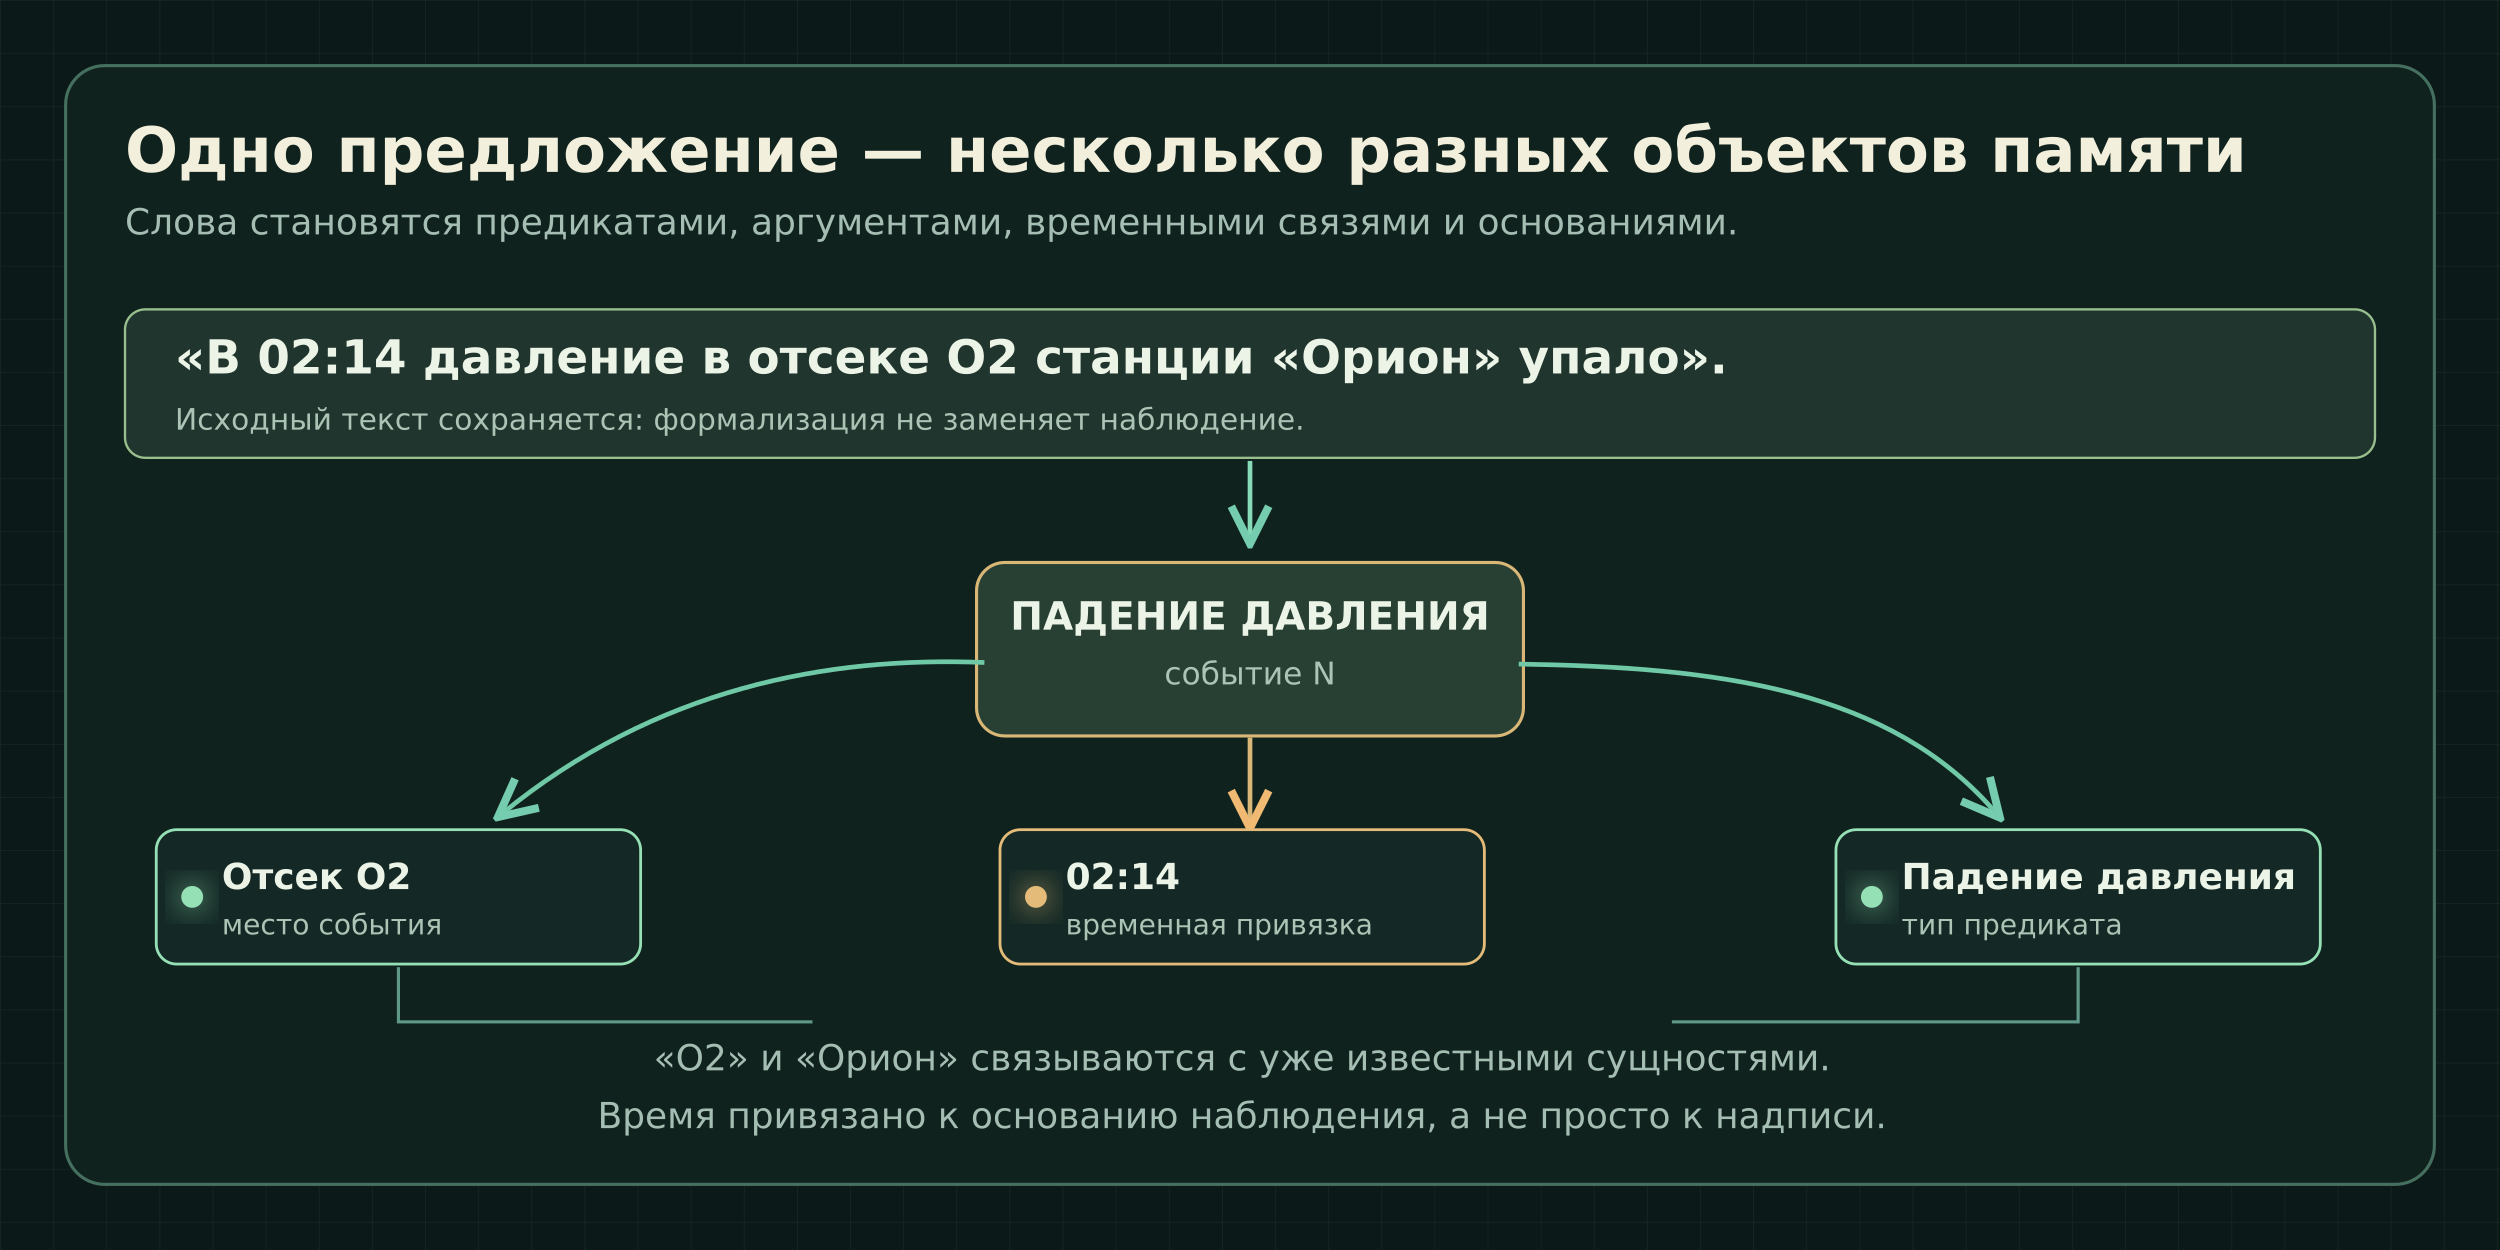
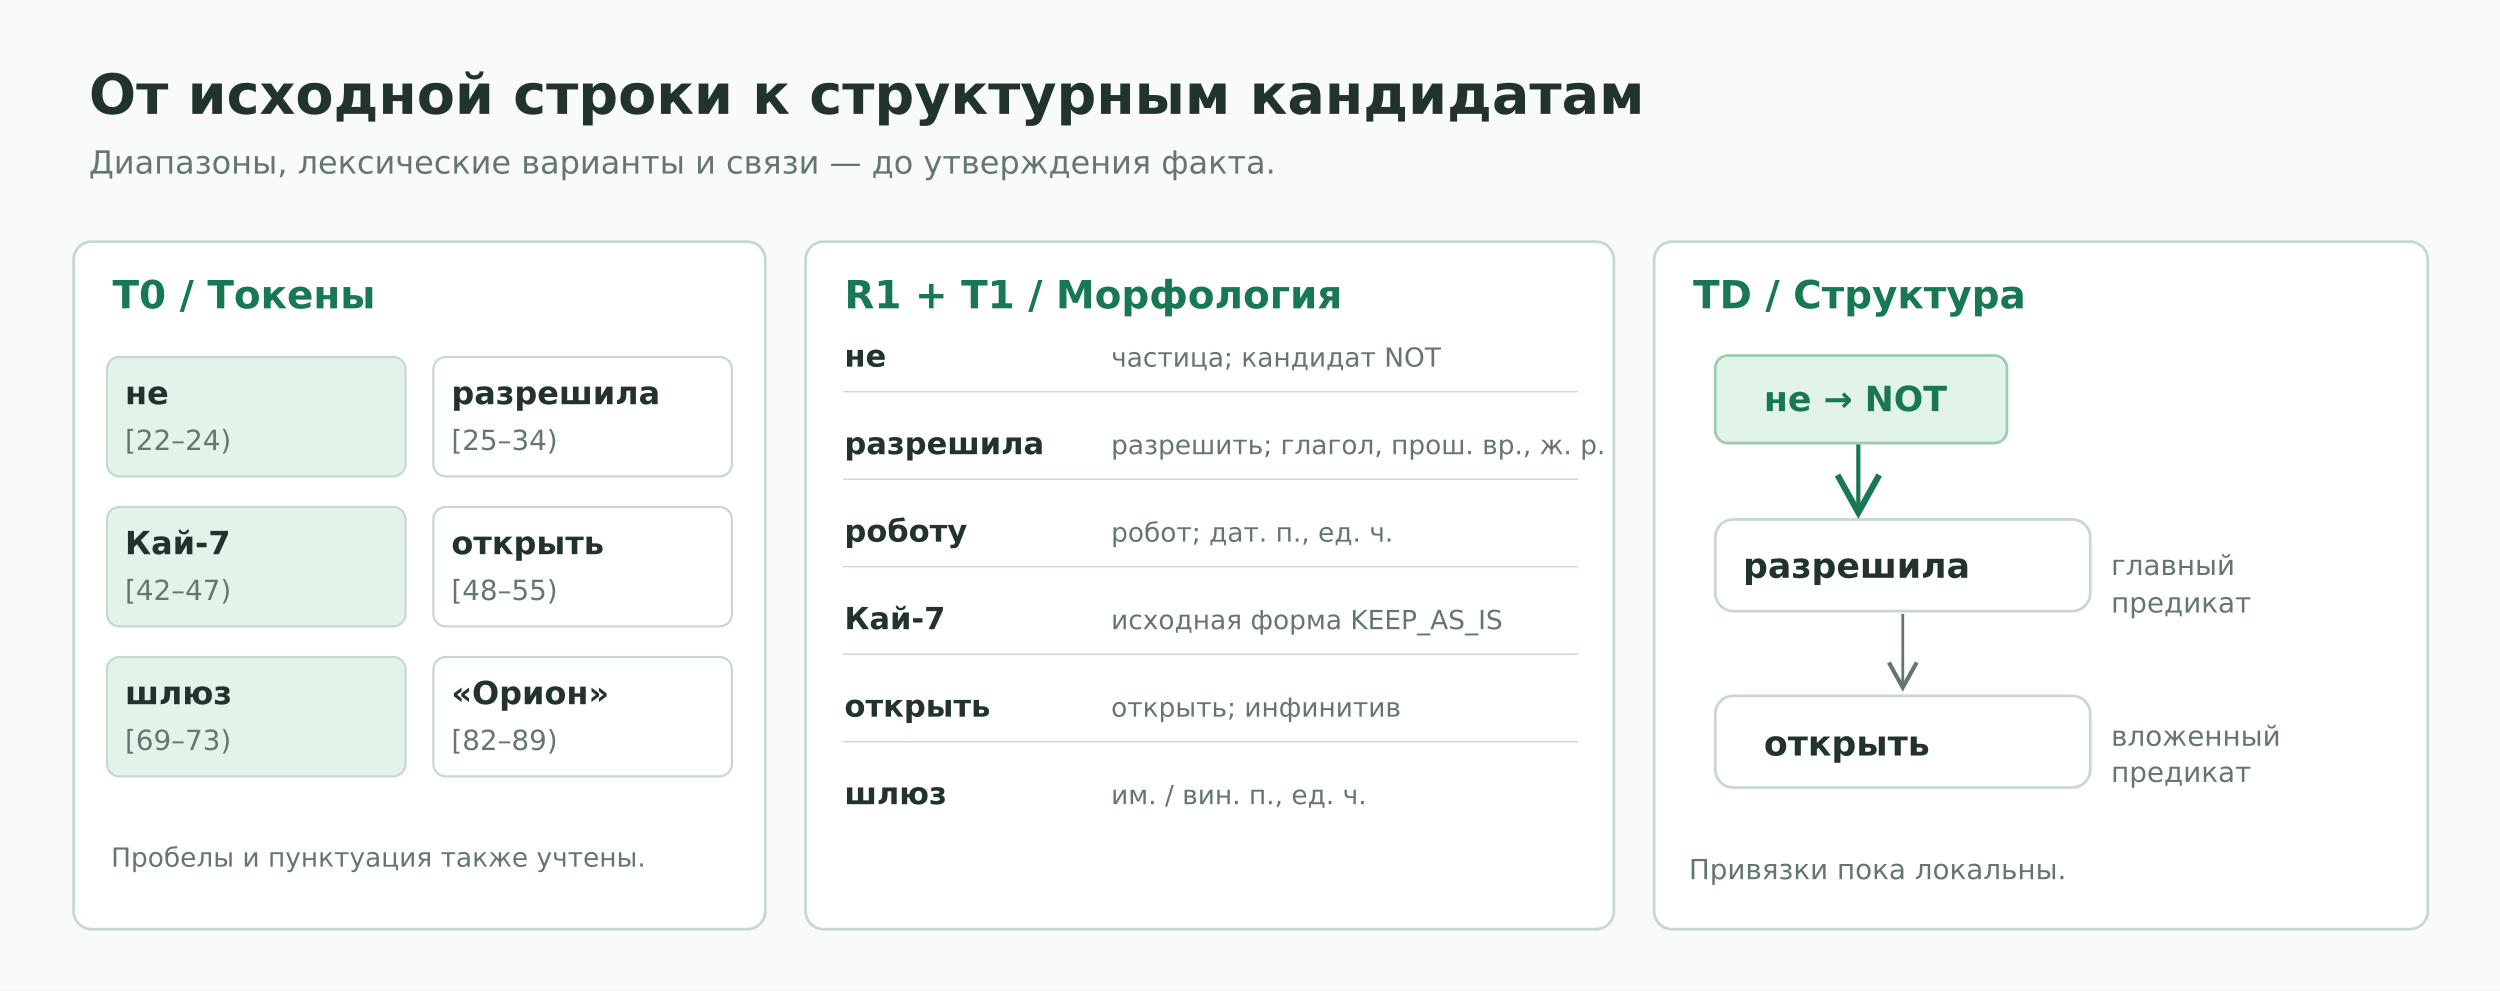
- <svg xmlns="http://www.w3.org/2000/svg" width="1600" height="800" viewBox="0 0 1600 800" role="img" aria-labelledby="ttl ds">
+ <svg xmlns="http://www.w3.org/2000/svg" width="1800" height="713" viewBox="0 0 1800 713" role="img" aria-labelledby="ttl des">
  <defs>
-     <pattern id="bg" width="34" height="34" patternUnits="userSpaceOnUse">
-       <path d="M34 0H0V34" fill="none" stroke="#47665A" stroke-width=".65" opacity=".27" />
-     </pattern>
-     <linearGradient id="panel" x1="0" x2="1" y1="0" y2="1">
-       <stop stop-color="#142B26" />
-       <stop offset="1" stop-color="#0E201E" />
-     </linearGradient>
-     <linearGradient id="green" x1="0" x2="1">
-       <stop stop-color="#CDF4C5" />
-       <stop offset="1" stop-color="#6DCAB3" />
-     </linearGradient>
-     <filter id="glow" x="-70%" y="-70%" width="240%" height="240%">
-       <feGaussianBlur stdDeviation="10" result="b" />
-       <feMerge>
-         <feMergeNode in="b" />
-         <feMergeNode in="SourceGraphic" />
-       </feMerge>
-     </filter>
-     <filter id="glowBig" x="-100%" y="-100%" width="300%" height="300%">
-       <feGaussianBlur stdDeviation="19" result="b" />
-       <feMerge>
-         <feMergeNode in="b" />
-         <feMergeNode in="SourceGraphic" />
-       </feMerge>
-     </filter>
-     <marker id="mintArr" markerWidth="10" markerHeight="10" refX="8" refY="5" orient="auto">
-       <path d="M1 1L9 5L1 9" fill="none" stroke="#75CCAE" stroke-width="1.7" />
+     <marker id="gr" markerWidth="12" markerHeight="12" refX="10" refY="6" orient="auto">
+       <path d="M1 1L10 6L1 11" stroke="#187853" stroke-width="1.5" fill="none" />
    </marker>
-     <marker id="goldArr" markerWidth="10" markerHeight="10" refX="8" refY="5" orient="auto">
-       <path d="M1 1L9 5L1 9" fill="none" stroke="#F0BA73" stroke-width="1.7" />
+     <marker id="gy" markerWidth="12" markerHeight="12" refX="10" refY="6" orient="auto">
+       <path d="M1 1L10 6L1 11" stroke="#64776e" stroke-width="1.5" fill="none" />
    </marker>
-     <style>
- text{font-family:'DejaVu Sans','Arial',sans-serif}
- .head{font-size:40px;font-weight:700;fill:#F2F0DC}
- .sub{font-size:23px;fill:#A5BEB4}
- .eyebrow{font-size:19px;font-weight:700;fill:#A8D4BE}
- .nodeText{font-size:26px;font-weight:700;fill:#ECF4E7}
- .note{font-size:20px;fill:#ABC4B5}
- </style>
  </defs>
-   <rect width="1600" height="800" fill="#0B1918" />
-   <rect width="1600" height="800" fill="url(#bg)" />
-   <rect x="42" y="42" width="1516" height="716" rx="25" fill="#10221E" stroke="#456F5F" stroke-width="2" />
-   <text x="80" y="110" class="head">Одно предложение — несколько разных объектов памяти</text>
-   <text x="80" y="150" class="sub">Слова становятся предикатами, аргументами, временными связями и основаниями.</text>
-   <rect x="80" y="198" width="1440" height="95" rx="13" fill="#20352D" stroke="#9ABF8E" stroke-width="1.5" />
-   <text x="112" y="239" class="nodeText" style="font-size:30px">«В 02:14 давление в отсеке О2 станции «Орион» упало».</text>
-   <text x="112" y="275" class="note" style="font-size:19px">Исходный текст сохраняется: формализация не заменяет наблюдение.</text>
-   <path d="M800 295V345" fill="none" stroke="#86DAB7" stroke-width="3" marker-end="url(#mintArr)" />
-   <rect x="625" y="360" width="350" height="111" rx="18" fill="#274033" stroke="#D9B777" stroke-width="2" />
-   <text x="800" y="403" class="nodeText" text-anchor="middle" style="font-size:25px">ПАДЕНИЕ ДАВЛЕНИЯ</text>
-   <text x="800" y="438" class="note" text-anchor="middle">событие N</text>
-   <path d="M630 424C530 420 420 440 321 521" fill="none" stroke="#6FC9A7" stroke-width="3" marker-end="url(#mintArr)" />
-   <path d="M800 472V527" fill="none" stroke="#D9B777" stroke-width="3" marker-end="url(#goldArr)" />
-   <path d="M972 425C1100 427 1210 441 1278 521" fill="none" stroke="#6FC9A7" stroke-width="3" marker-end="url(#mintArr)" />
-   <rect x="100" y="531" width="310" height="86" rx="13" fill="#142925" stroke="#95E0B5" stroke-width="1.8" />
-   <circle cx="123" cy="574" r="7" fill="#95E0B5" filter="url(#glow)" />
-   <text x="142" y="569" class="nodeText" style="font-size:23px">Отсек О2</text>
-   <text x="142" y="598" class="note" style="font-size:18px">место события</text>
-   <rect x="640" y="531" width="310" height="86" rx="13" fill="#142925" stroke="#E4BB79" stroke-width="1.8" />
-   <circle cx="663" cy="574" r="7" fill="#E4BB79" filter="url(#glow)" />
-   <text x="682" y="569" class="nodeText" style="font-size:23px">02:14</text>
-   <text x="682" y="598" class="note" style="font-size:18px">временная привязка</text>
-   <rect x="1175" y="531" width="310" height="86" rx="13" fill="#142925" stroke="#95E0B5" stroke-width="1.8" />
-   <circle cx="1198" cy="574" r="7" fill="#95E0B5" filter="url(#glow)" />
-   <text x="1217" y="569" class="nodeText" style="font-size:23px">Падение давления</text>
-   <text x="1217" y="598" class="note" style="font-size:18px">тип предиката</text>
-   <path d="M255 619V654H520" fill="none" stroke="#5D9888" stroke-width="2" />
-   <path d="M1330 619V654H1070" fill="none" stroke="#5D9888" stroke-width="2" />
-   <text x="795" y="685" class="sub" text-anchor="middle">«О2» и «Орион» связываются с уже известными сущностями.</text>
-   <text x="795" y="722" class="sub" text-anchor="middle">Время привязано к основанию наблюдения, а не просто к надписи.</text>
+   <rect width="1800" height="713" fill="#f8fbf9" />
+   <text x="64" y="82" fill="#22332e" font-size="40" font-weight="700" font-family="DejaVu Sans, Arial, sans-serif">От исходной строки к структурным кандидатам</text>
+   <text x="64" y="125" fill="#64776e" font-size="23" font-weight="400" font-family="DejaVu Sans, Arial, sans-serif">Диапазоны, лексические варианты и связи — до утверждения факта.</text>
+   <rect x="53" y="174" width="498" height="495" rx="13" fill="#fff" stroke="#c7d8cf" stroke-width="2" />
+   <rect x="580" y="174" width="582" height="495" rx="13" fill="#fff" stroke="#c7d8cf" stroke-width="2" />
+   <rect x="1191" y="174" width="557" height="495" rx="13" fill="#fff" stroke="#c7d8cf" stroke-width="2" />
+   <text x="81" y="222" fill="#187853" font-size="28" font-weight="700" font-family="DejaVu Sans, Arial, sans-serif">T0  /  Токены</text>
+   <text x="608" y="222" fill="#187853" font-size="28" font-weight="700" font-family="DejaVu Sans, Arial, sans-serif">R1 + T1  /  Морфология</text>
+   <text x="1219" y="222" fill="#187853" font-size="28" font-weight="700" font-family="DejaVu Sans, Arial, sans-serif">TD  /  Структура</text>
+   <rect x="77" y="257" width="215" height="86" rx="9" fill="#e2f4e9" stroke="#c7d8cf" stroke-width="1.6" />
+   <text x="90" y="291" fill="#22332e" font-size="23" font-weight="700" font-family="DejaVu Sans, Arial, sans-serif">не</text>
+   <text x="90" y="324" fill="#64776e" font-size="20" font-weight="400" font-family="DejaVu Sans, Arial, sans-serif">[22–24)</text>
+   <rect x="312" y="257" width="215" height="86" rx="9" fill="#fff" stroke="#c7d8cf" stroke-width="1.6" />
+   <text x="325" y="291" fill="#22332e" font-size="23" font-weight="700" font-family="DejaVu Sans, Arial, sans-serif">разрешила</text>
+   <text x="325" y="324" fill="#64776e" font-size="20" font-weight="400" font-family="DejaVu Sans, Arial, sans-serif">[25–34)</text>
+   <rect x="77" y="365" width="215" height="86" rx="9" fill="#e2f4e9" stroke="#c7d8cf" stroke-width="1.6" />
+   <text x="90" y="399" fill="#22332e" font-size="23" font-weight="700" font-family="DejaVu Sans, Arial, sans-serif">Кай-7</text>
+   <text x="90" y="432" fill="#64776e" font-size="20" font-weight="400" font-family="DejaVu Sans, Arial, sans-serif">[42–47)</text>
+   <rect x="312" y="365" width="215" height="86" rx="9" fill="#fff" stroke="#c7d8cf" stroke-width="1.6" />
+   <text x="325" y="399" fill="#22332e" font-size="23" font-weight="700" font-family="DejaVu Sans, Arial, sans-serif">открыть</text>
+   <text x="325" y="432" fill="#64776e" font-size="20" font-weight="400" font-family="DejaVu Sans, Arial, sans-serif">[48–55)</text>
+   <rect x="77" y="473" width="215" height="86" rx="9" fill="#e2f4e9" stroke="#c7d8cf" stroke-width="1.6" />
+   <text x="90" y="507" fill="#22332e" font-size="23" font-weight="700" font-family="DejaVu Sans, Arial, sans-serif">шлюз</text>
+   <text x="90" y="540" fill="#64776e" font-size="20" font-weight="400" font-family="DejaVu Sans, Arial, sans-serif">[69–73)</text>
+   <rect x="312" y="473" width="215" height="86" rx="9" fill="#fff" stroke="#c7d8cf" stroke-width="1.6" />
+   <text x="325" y="507" fill="#22332e" font-size="23" font-weight="700" font-family="DejaVu Sans, Arial, sans-serif">«Орион»</text>
+   <text x="325" y="540" fill="#64776e" font-size="20" font-weight="400" font-family="DejaVu Sans, Arial, sans-serif">[82–89)</text>
+   <text x="80" y="624" fill="#64776e" font-size="19" font-weight="400" font-family="DejaVu Sans, Arial, sans-serif">Пробелы и пунктуация также учтены.</text>
+   <text x="608" y="264" fill="#22332e" font-size="22" font-weight="700" font-family="DejaVu Sans, Arial, sans-serif">не</text>
+   <text x="800" y="264" fill="#64776e" font-size="19" font-weight="400" font-family="DejaVu Sans, Arial, sans-serif">частица; кандидат NOT</text>
+   <path d="M607 282H1136" fill="none" stroke="#c7d8cf" stroke-width="1" />
+   <text x="608" y="327" fill="#22332e" font-size="22" font-weight="700" font-family="DejaVu Sans, Arial, sans-serif">разрешила</text>
+   <text x="800" y="327" fill="#64776e" font-size="19" font-weight="400" font-family="DejaVu Sans, Arial, sans-serif">разрешить; глагол, прош. вр., ж. р.</text>
+   <path d="M607 345H1136" fill="none" stroke="#c7d8cf" stroke-width="1" />
+   <text x="608" y="390" fill="#22332e" font-size="22" font-weight="700" font-family="DejaVu Sans, Arial, sans-serif">роботу</text>
+   <text x="800" y="390" fill="#64776e" font-size="19" font-weight="400" font-family="DejaVu Sans, Arial, sans-serif">робот; дат. п., ед. ч.</text>
+   <path d="M607 408H1136" fill="none" stroke="#c7d8cf" stroke-width="1" />
+   <text x="608" y="453" fill="#22332e" font-size="22" font-weight="700" font-family="DejaVu Sans, Arial, sans-serif">Кай-7</text>
+   <text x="800" y="453" fill="#64776e" font-size="19" font-weight="400" font-family="DejaVu Sans, Arial, sans-serif">исходная форма KEEP_AS_IS</text>
+   <path d="M607 471H1136" fill="none" stroke="#c7d8cf" stroke-width="1" />
+   <text x="608" y="516" fill="#22332e" font-size="22" font-weight="700" font-family="DejaVu Sans, Arial, sans-serif">открыть</text>
+   <text x="800" y="516" fill="#64776e" font-size="19" font-weight="400" font-family="DejaVu Sans, Arial, sans-serif">открыть; инфинитив</text>
+   <path d="M607 534H1136" fill="none" stroke="#c7d8cf" stroke-width="1" />
+   <text x="608" y="579" fill="#22332e" font-size="22" font-weight="700" font-family="DejaVu Sans, Arial, sans-serif">шлюз</text>
+   <text x="800" y="579" fill="#64776e" font-size="19" font-weight="400" font-family="DejaVu Sans, Arial, sans-serif">им. / вин. п., ед. ч.</text>
+   <rect x="1235" y="256" width="210" height="63" rx="9" fill="#e2f4e9" stroke="#9acdb1" stroke-width="2" />
+   <text x="1270" y="296" fill="#187853" font-size="25" font-weight="700" font-family="DejaVu Sans, Arial, sans-serif">не  →  NOT</text>
+   <rect x="1235" y="374" width="270" height="66" rx="13" fill="#fff" stroke="#c7d8cf" stroke-width="2" />
+   <text x="1255" y="416" fill="#22332e" font-size="25" font-weight="700" font-family="DejaVu Sans, Arial, sans-serif">разрешила</text>
+   <rect x="1235" y="501" width="270" height="66" rx="13" fill="#fff" stroke="#c7d8cf" stroke-width="2" />
+   <text x="1270" y="544" fill="#22332e" font-size="25" font-weight="700" font-family="DejaVu Sans, Arial, sans-serif">открыть</text>
+   <path d="M1338 320V369" fill="none" stroke="#187853" stroke-width="3" marker-end="url(#gr)" />
+   <path d="M1370 442V495" fill="none" stroke="#64776e" stroke-width="2" marker-end="url(#gy)" />
+   <text x="1520" y="414" fill="#64776e" font-size="20" font-weight="400" font-family="DejaVu Sans, Arial, sans-serif">главный</text>
+   <text x="1520" y="441" fill="#64776e" font-size="20" font-weight="400" font-family="DejaVu Sans, Arial, sans-serif">предикат</text>
+   <text x="1520" y="537" fill="#64776e" font-size="20" font-weight="400" font-family="DejaVu Sans, Arial, sans-serif">вложенный</text>
+   <text x="1520" y="563" fill="#64776e" font-size="20" font-weight="400" font-family="DejaVu Sans, Arial, sans-serif">предикат</text>
+   <text x="1216" y="633" fill="#64776e" font-size="20" font-weight="400" font-family="DejaVu Sans, Arial, sans-serif">Привязки пока локальны.</text>
</svg>
